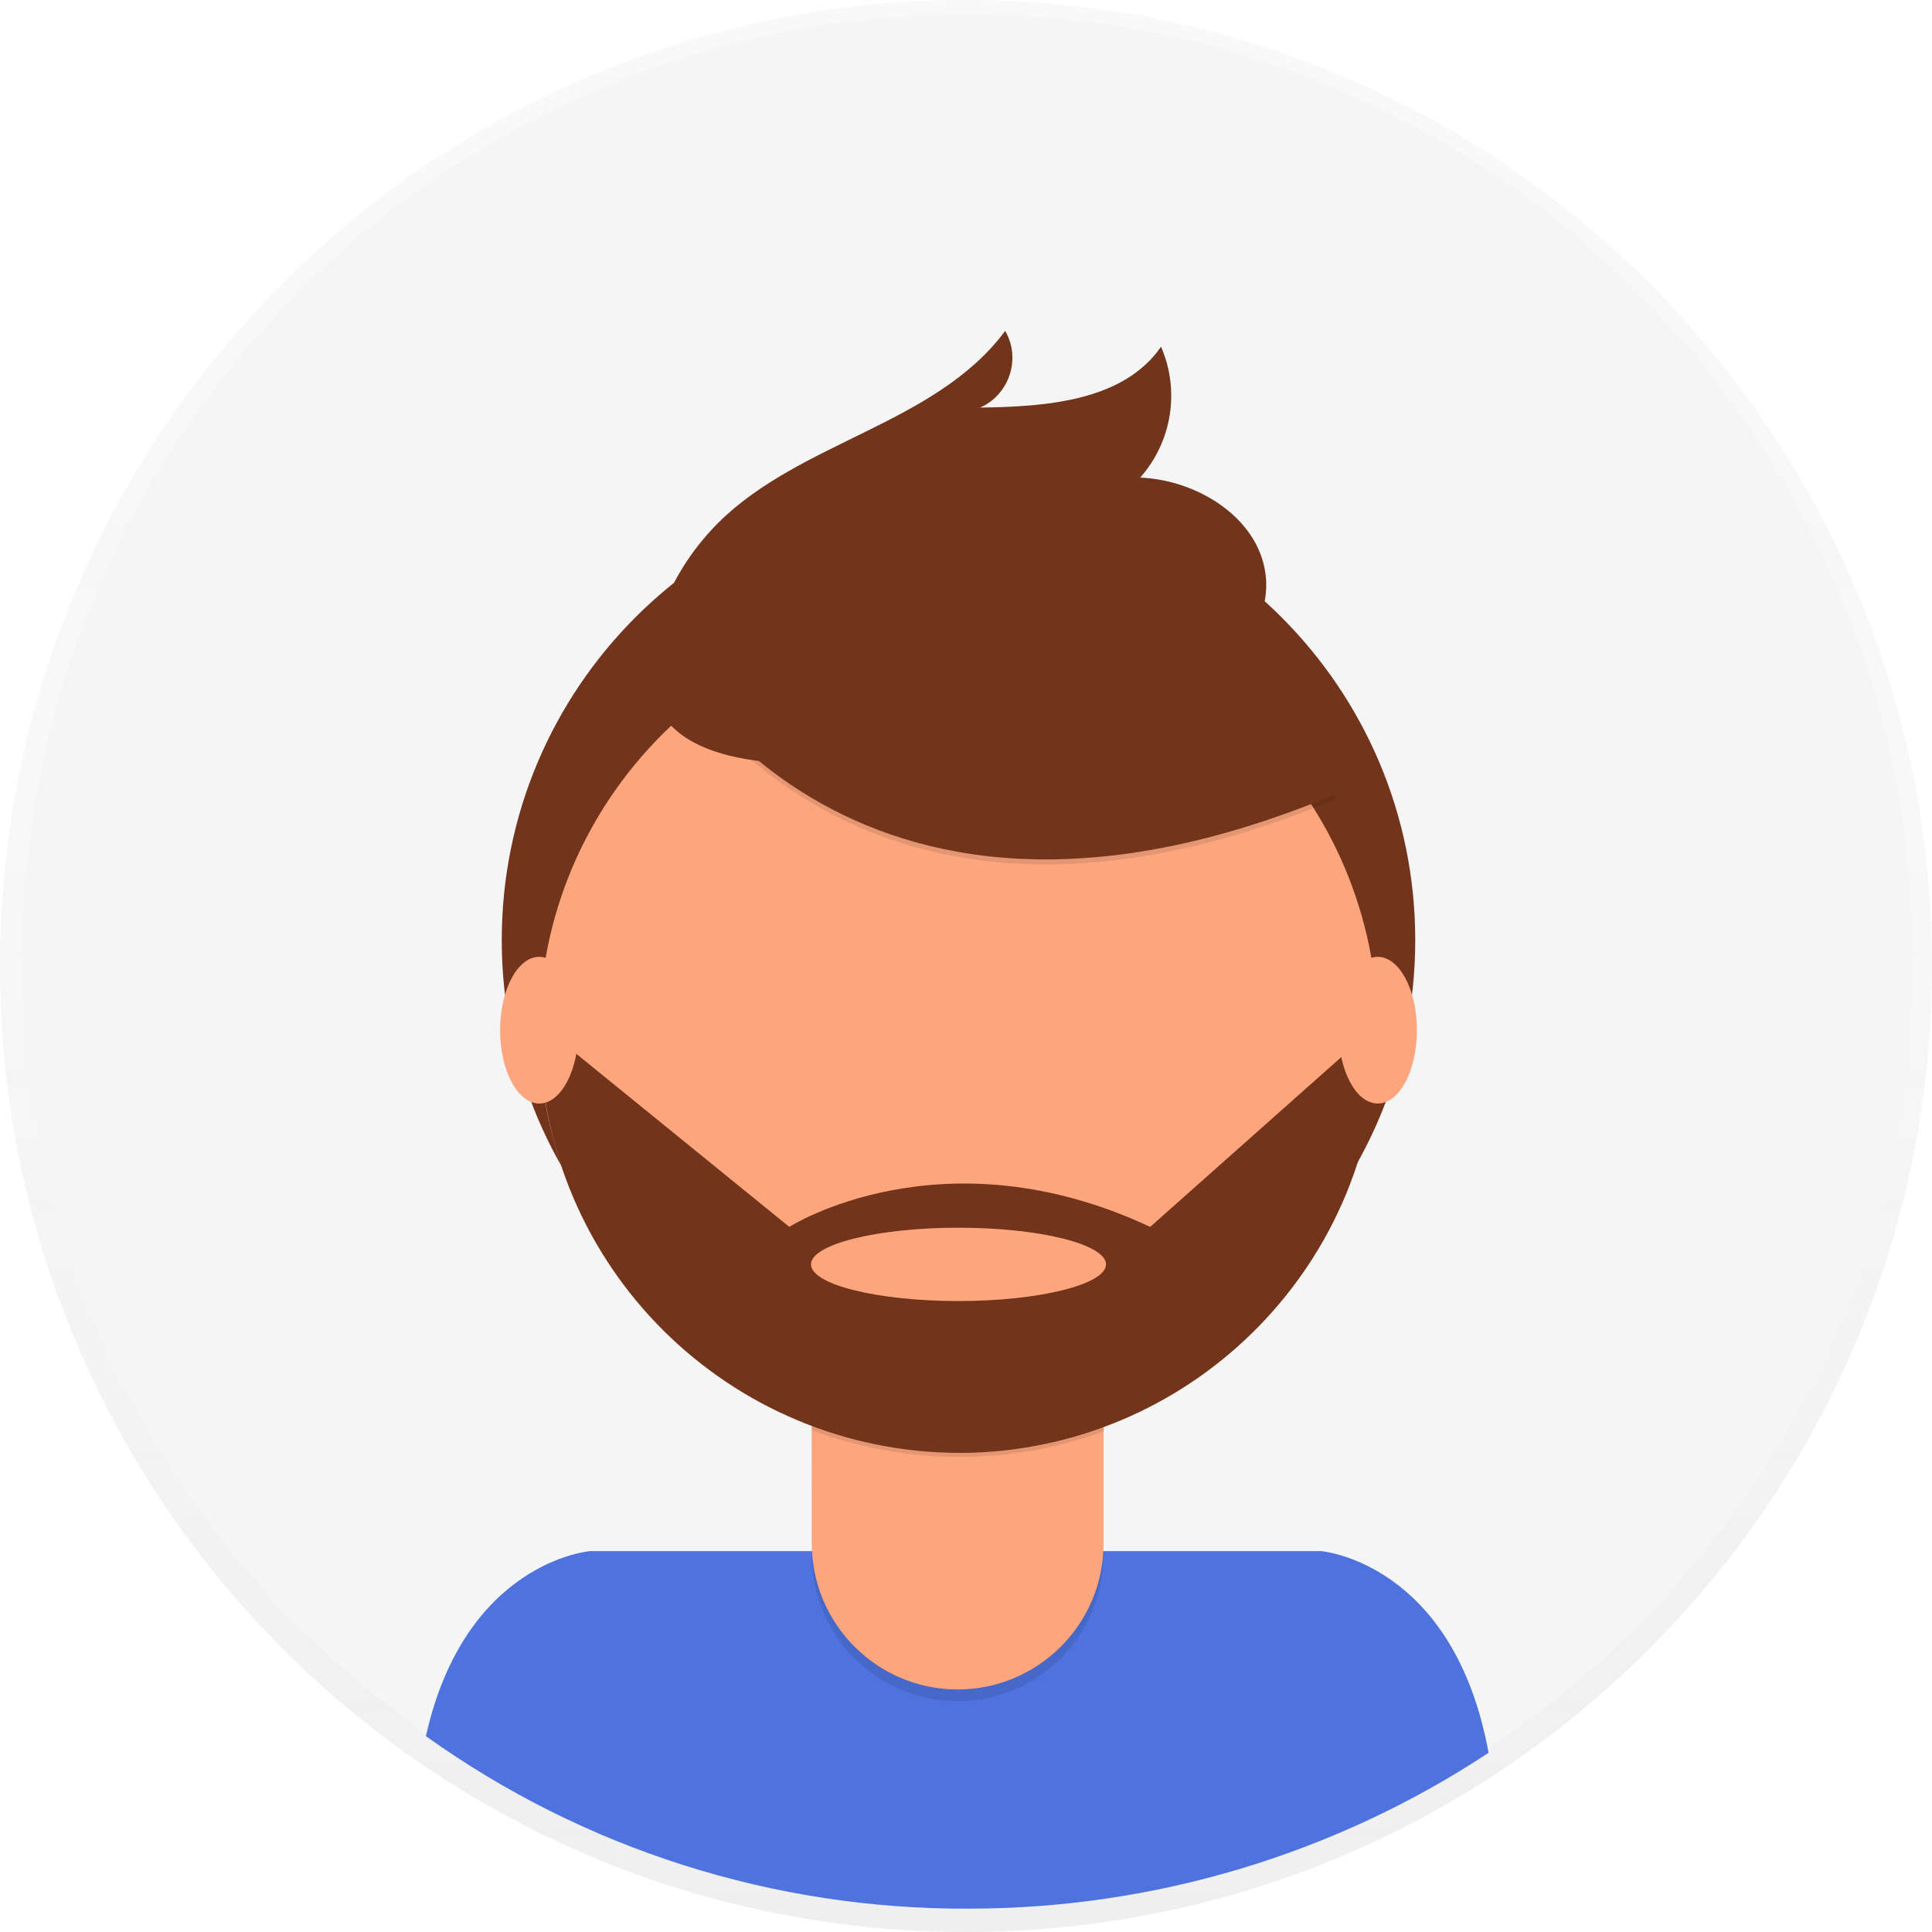
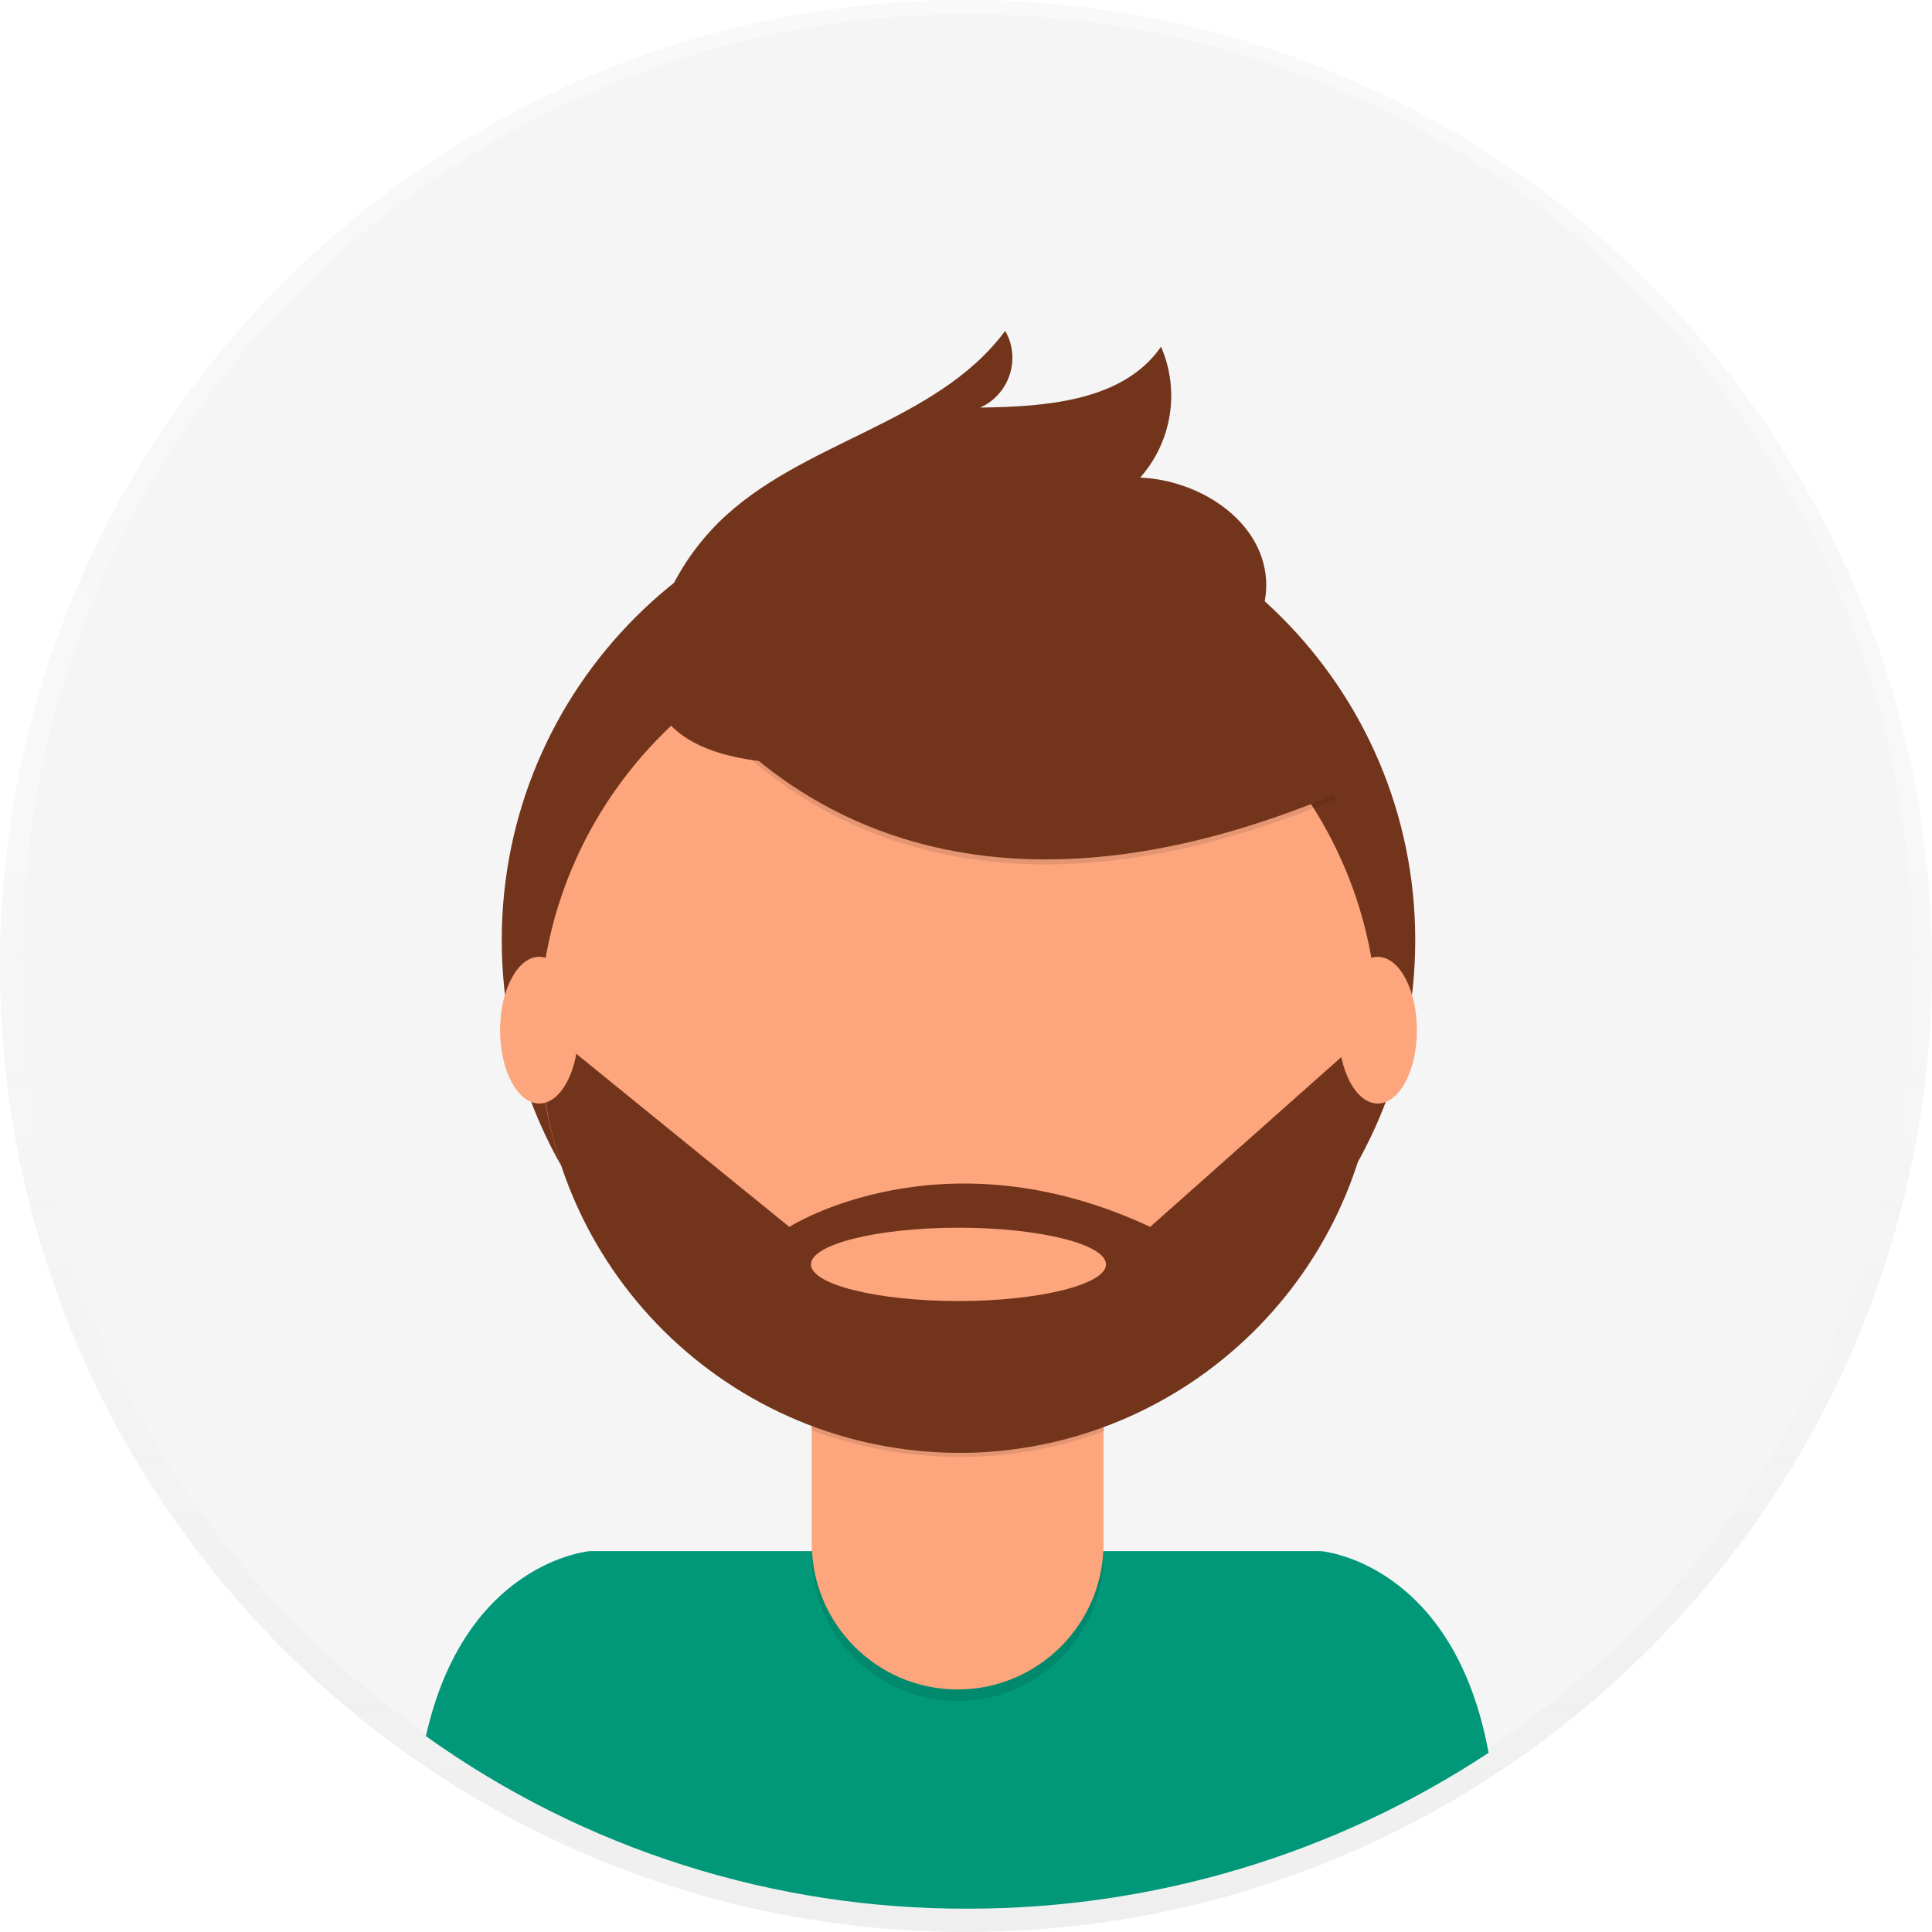
<svg xmlns="http://www.w3.org/2000/svg" version="1.1" id="_x38_8ce59e9-c4b8-4d1d-9d7a-ce0190159aa8" x="0px" y="0px" viewBox="0 0 231.8 231.8" style="enable-background:new 0 0 231.8 231.8;" xml:space="preserve">
  <style type="text/css">
	.st0{opacity:0.5;}
	.st1{fill:url(#SVGID_1_);}
	.st2{fill:#F5F5F5;}
- 	.st3{fill:#4E73DF;}
+ 	.st3{fill:#009879;}
	.st4{fill:#72351C;}
	.st5{opacity:0.1;enable-background:new    ;}
	.st6{fill:#FDA57D;}
</style>
  <g class="st0">
    <linearGradient id="SVGID_1_" gradientUnits="userSpaceOnUse" x1="115.89" y1="526.22" x2="115.89" y2="758" gradientTransform="matrix(1 0 0 -1 0 758)">
      <stop offset="0" style="stop-color:#808080;stop-opacity:0.25" />
      <stop offset="0.54" style="stop-color:#808080;stop-opacity:0.12" />
      <stop offset="1" style="stop-color:#808080;stop-opacity:0.1" />
    </linearGradient>
    <circle class="st1" cx="115.9" cy="115.9" r="115.9" />
  </g>
  <circle class="st2" cx="116.1" cy="115.1" r="113.4" />
  <path class="st3" d="M116.2,229c22.2,0,43.9-6.5,62.4-18.7c-4.2-22.9-20.1-24.2-20.1-24.2H70.8c0,0-15,1.2-19.7,22.2  C70.1,221.9,92.9,229.1,116.2,229z" />
  <circle class="st4" cx="115" cy="112.8" r="54.8" />
  <path class="st5" d="M97.3,158.4h35.1l0,0v28.1c0,9.7-7.8,17.6-17.5,17.6c0,0,0,0,0,0l0,0c-9.7,0-17.5-7.9-17.5-17.5L97.3,158.4  L97.3,158.4z" />
  <path class="st6" d="M100.7,157.1h28.4c1.9,0,3.3,1.5,3.3,3.4v24.7c0,9.7-7.9,17.5-17.5,17.5l0,0c-9.7,0-17.5-7.9-17.5-17.5v-24.7  C97.3,158.6,98.8,157.1,100.7,157.1L100.7,157.1z" />
  <path class="st5" d="M97.4,171.6c11.3,4.2,23.8,4.3,35.1,0.1v-4.3H97.4V171.6z" />
  <circle class="st6" cx="115" cy="123.7" r="50.3" />
  <path class="st5" d="M79.2,77.9c0,0,21.2,43,81,18l-13.9-21.8l-24.7-8.9L79.2,77.9z" />
  <path class="st4" d="M79.2,77.3c0,0,21.2,43,81,18l-13.9-21.8l-24.7-8.9L79.2,77.3z" />
  <path class="st4" d="M79,74.4c1.4-4.4,3.9-8.4,7.2-11.7c9.9-9.8,26.1-11.8,34.4-23c1.8,3.1,0.7,7.1-2.4,8.9  c-0.2,0.1-0.4,0.2-0.6,0.3c8-0.1,17.2-0.8,21.7-7.3c2.3,5.3,1.3,11.4-2.5,15.7c7.1,0.3,14.6,5.1,15.1,12.2c0.3,4.7-2.6,9.1-6.5,11.9  s-8.5,3.9-13.1,4.9C118.8,89.2,70.3,101.6,79,74.4z" />
  <path class="st4" d="M165.3,124.1H164L138,147.2c-25-11.7-43.3,0-43.3,0l-27.2-22.1l-2.7,0.3c0.8,27.8,23.9,49.6,51.7,48.9  C143.6,173.5,165.3,151.3,165.3,124.1L165.3,124.1z M115,156.1c-9.8,0-17.7-2-17.7-4.4s7.9-4.4,17.7-4.4s17.7,2,17.7,4.4  S124.7,156.1,115,156.1L115,156.1z" />
  <ellipse class="st6" cx="64.7" cy="123.6" rx="4.7" ry="8.8" />
  <ellipse class="st6" cx="165.3" cy="123.6" rx="4.7" ry="8.8" />
</svg>
